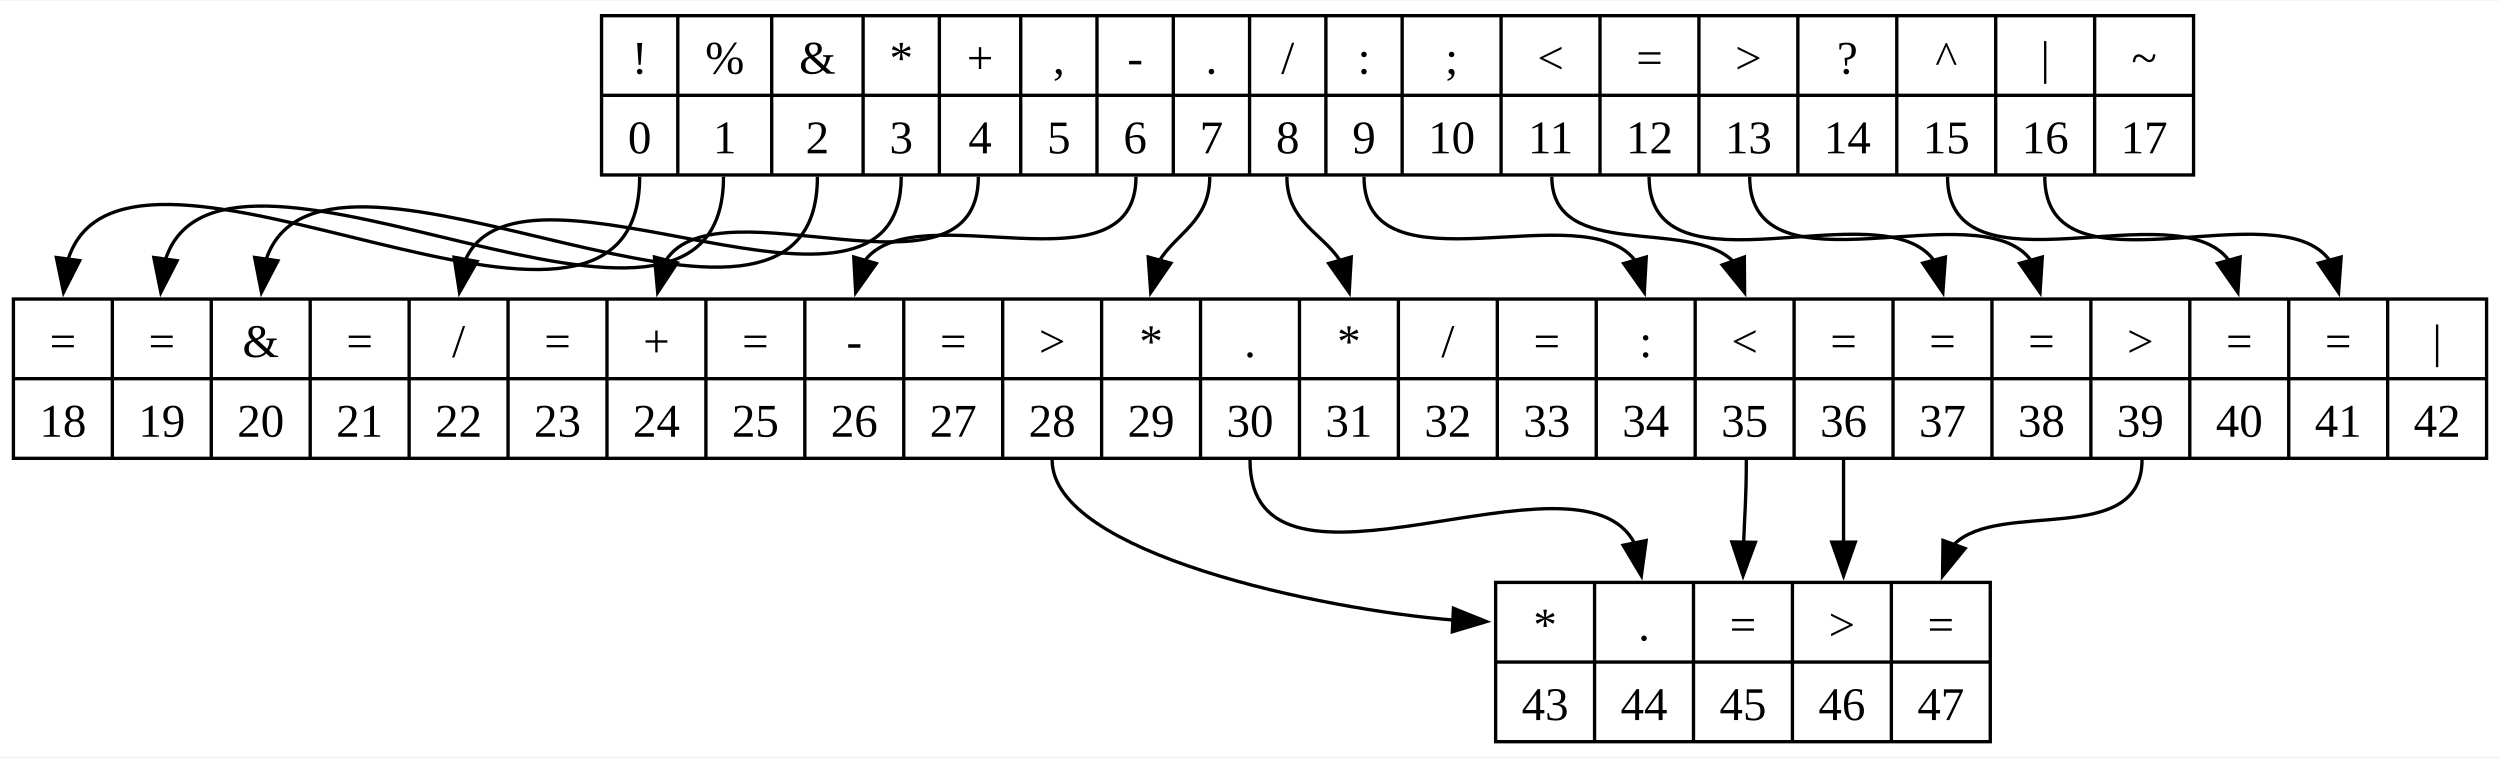
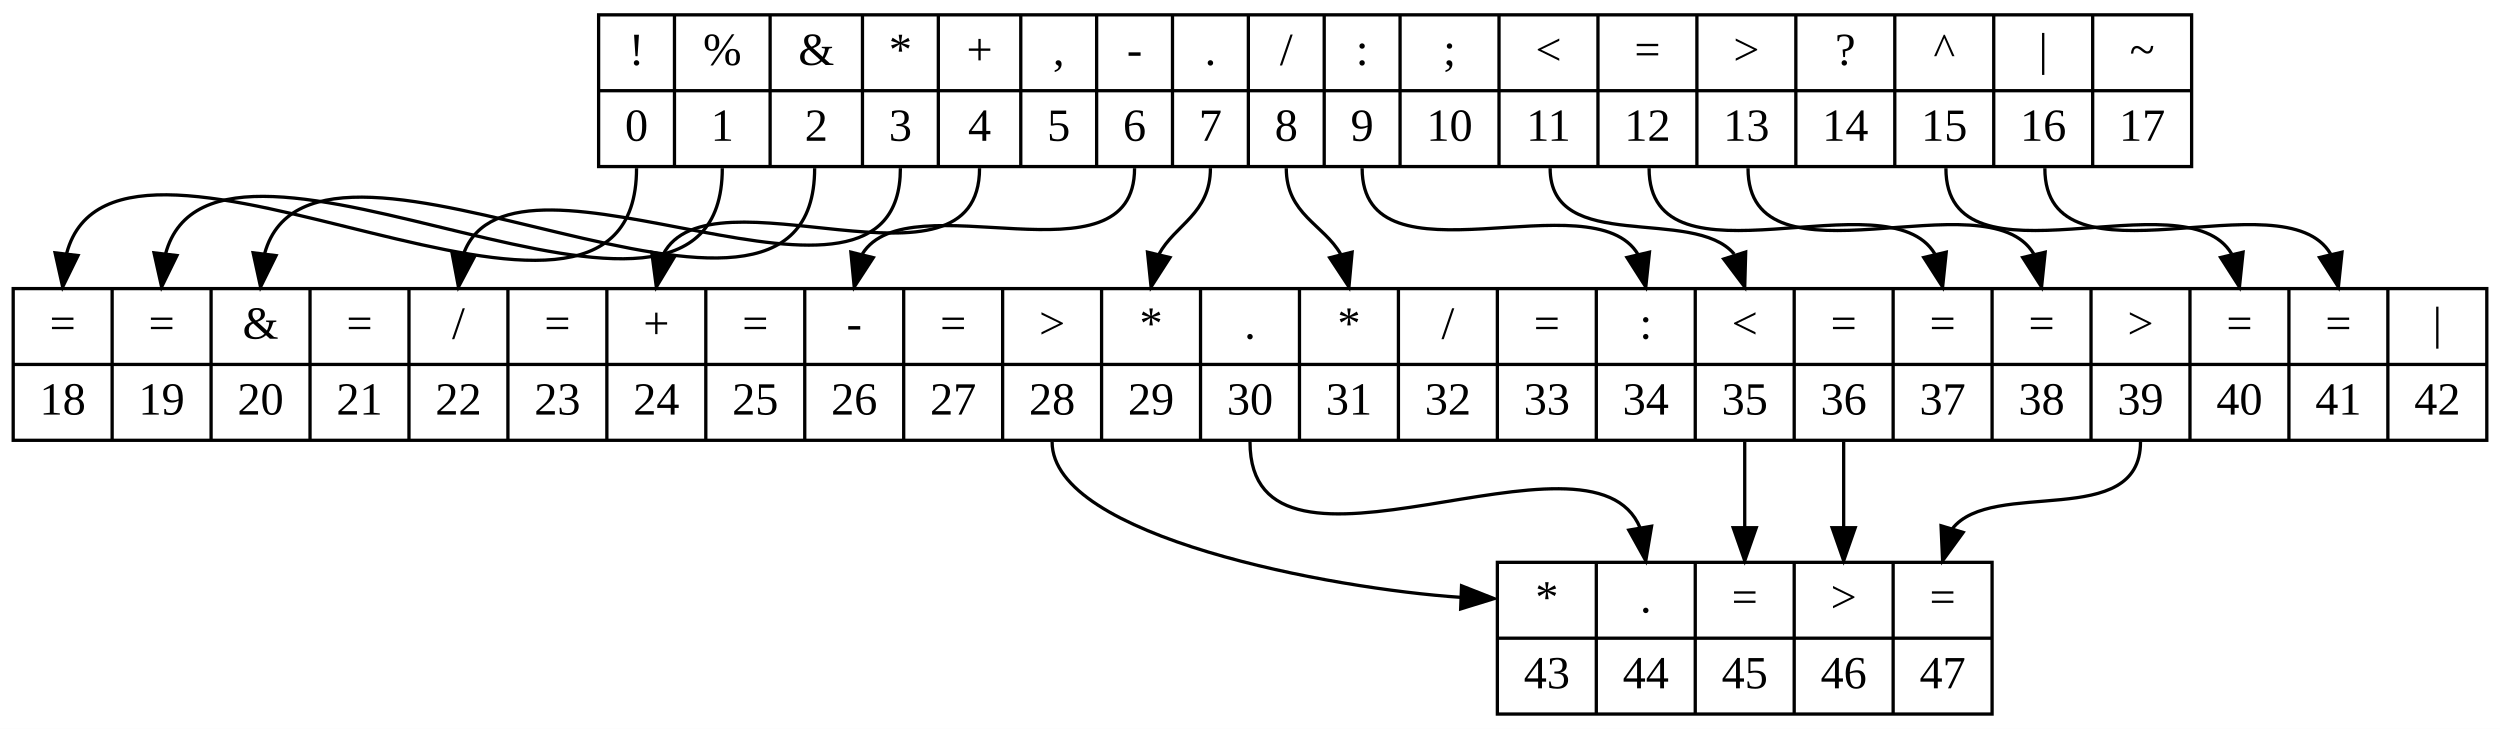
- <svg xmlns="http://www.w3.org/2000/svg" width="746pt" height="226pt" viewBox="0.00 0.00 745.50 225.50">
-   <g id="graph0" class="graph" transform="scale(1 1) rotate(0) translate(4 221.5)">
-     <polygon fill="white" stroke="none" points="-4,4 -4,-221.5 741.5,-221.5 741.5,4 -4,4" />
+ <svg xmlns="http://www.w3.org/2000/svg" width="758pt" height="221pt" viewBox="0.00 0.00 758.00 221.00">
+   <g id="graph0" class="graph" transform="scale(1 1) rotate(0) translate(4 217)">
+     <polygon fill="white" stroke="none" points="-4,4 -4,-217 754,-217 754,4 -4,4" />
    <g id="node1" class="node">
-       <polygon fill="none" stroke="black" points="175.38,-169.5 175.38,-217 650.12,-217 650.12,-169.5 175.38,-169.5" />
-       <text text-anchor="middle" x="186.75" y="-199.7" font-family="Times New Roman,serif" font-size="14.00">!</text>
-       <polyline fill="none" stroke="black" points="175.38,-193.25 198.12,-193.25" />
-       <text text-anchor="middle" x="186.75" y="-175.95" font-family="Times New Roman,serif" font-size="14.00">0</text>
-       <polyline fill="none" stroke="black" points="198.12,-169.5 198.12,-217" />
-       <text text-anchor="middle" x="212.12" y="-199.7" font-family="Times New Roman,serif" font-size="14.00">%</text>
-       <polyline fill="none" stroke="black" points="198.12,-193.25 226.12,-193.25" />
-       <text text-anchor="middle" x="212.12" y="-175.95" font-family="Times New Roman,serif" font-size="14.00">1</text>
-       <polyline fill="none" stroke="black" points="226.12,-169.5 226.12,-217" />
-       <text text-anchor="middle" x="239.75" y="-199.7" font-family="Times New Roman,serif" font-size="14.00">&amp;</text>
-       <polyline fill="none" stroke="black" points="226.12,-193.25 253.38,-193.25" />
-       <text text-anchor="middle" x="239.75" y="-175.95" font-family="Times New Roman,serif" font-size="14.00">2</text>
-       <polyline fill="none" stroke="black" points="253.38,-169.5 253.38,-217" />
-       <text text-anchor="middle" x="264.75" y="-199.7" font-family="Times New Roman,serif" font-size="14.00">*</text>
-       <polyline fill="none" stroke="black" points="253.38,-193.25 276.12,-193.25" />
-       <text text-anchor="middle" x="264.75" y="-175.95" font-family="Times New Roman,serif" font-size="14.00">3</text>
-       <polyline fill="none" stroke="black" points="276.12,-169.5 276.12,-217" />
-       <text text-anchor="middle" x="288.25" y="-199.7" font-family="Times New Roman,serif" font-size="14.00">+</text>
-       <polyline fill="none" stroke="black" points="276.12,-193.25 300.38,-193.25" />
-       <text text-anchor="middle" x="288.25" y="-175.95" font-family="Times New Roman,serif" font-size="14.00">4</text>
-       <polyline fill="none" stroke="black" points="300.38,-169.5 300.38,-217" />
-       <text text-anchor="middle" x="311.75" y="-199.7" font-family="Times New Roman,serif" font-size="14.00">,</text>
-       <polyline fill="none" stroke="black" points="300.38,-193.25 323.12,-193.25" />
-       <text text-anchor="middle" x="311.75" y="-175.95" font-family="Times New Roman,serif" font-size="14.00">5</text>
-       <polyline fill="none" stroke="black" points="323.12,-169.5 323.12,-217" />
-       <text text-anchor="middle" x="334.5" y="-199.7" font-family="Times New Roman,serif" font-size="14.00">-</text>
-       <polyline fill="none" stroke="black" points="323.12,-193.25 345.88,-193.25" />
-       <text text-anchor="middle" x="334.5" y="-175.95" font-family="Times New Roman,serif" font-size="14.00">6</text>
-       <polyline fill="none" stroke="black" points="345.88,-169.5 345.88,-217" />
-       <text text-anchor="middle" x="357.25" y="-199.7" font-family="Times New Roman,serif" font-size="14.00">.</text>
-       <polyline fill="none" stroke="black" points="345.88,-193.25 368.62,-193.25" />
-       <text text-anchor="middle" x="357.25" y="-175.95" font-family="Times New Roman,serif" font-size="14.00">7</text>
-       <polyline fill="none" stroke="black" points="368.62,-169.5 368.62,-217" />
-       <text text-anchor="middle" x="380" y="-199.7" font-family="Times New Roman,serif" font-size="14.00">/</text>
-       <polyline fill="none" stroke="black" points="368.62,-193.25 391.38,-193.25" />
-       <text text-anchor="middle" x="380" y="-175.95" font-family="Times New Roman,serif" font-size="14.00">8</text>
-       <polyline fill="none" stroke="black" points="391.38,-169.5 391.38,-217" />
-       <text text-anchor="middle" x="402.75" y="-199.7" font-family="Times New Roman,serif" font-size="14.00">:</text>
-       <polyline fill="none" stroke="black" points="391.38,-193.25 414.12,-193.25" />
-       <text text-anchor="middle" x="402.75" y="-175.95" font-family="Times New Roman,serif" font-size="14.00">9</text>
-       <polyline fill="none" stroke="black" points="414.12,-169.5 414.12,-217" />
-       <text text-anchor="middle" x="428.88" y="-199.7" font-family="Times New Roman,serif" font-size="14.00">;</text>
-       <polyline fill="none" stroke="black" points="414.12,-193.25 443.62,-193.25" />
-       <text text-anchor="middle" x="428.88" y="-175.95" font-family="Times New Roman,serif" font-size="14.00">10</text>
-       <polyline fill="none" stroke="black" points="443.62,-169.5 443.62,-217" />
-       <text text-anchor="middle" x="458.38" y="-199.7" font-family="Times New Roman,serif" font-size="14.00">&lt;</text>
-       <polyline fill="none" stroke="black" points="443.62,-193.25 473.12,-193.25" />
-       <text text-anchor="middle" x="458.38" y="-175.95" font-family="Times New Roman,serif" font-size="14.00">11</text>
-       <polyline fill="none" stroke="black" points="473.12,-169.5 473.12,-217" />
-       <text text-anchor="middle" x="487.88" y="-199.7" font-family="Times New Roman,serif" font-size="14.00">=</text>
-       <polyline fill="none" stroke="black" points="473.12,-193.25 502.62,-193.25" />
-       <text text-anchor="middle" x="487.88" y="-175.95" font-family="Times New Roman,serif" font-size="14.00">12</text>
-       <polyline fill="none" stroke="black" points="502.62,-169.5 502.62,-217" />
-       <text text-anchor="middle" x="517.38" y="-199.7" font-family="Times New Roman,serif" font-size="14.00">&gt;</text>
-       <polyline fill="none" stroke="black" points="502.62,-193.25 532.12,-193.25" />
-       <text text-anchor="middle" x="517.38" y="-175.95" font-family="Times New Roman,serif" font-size="14.00">13</text>
-       <polyline fill="none" stroke="black" points="532.12,-169.5 532.12,-217" />
-       <text text-anchor="middle" x="546.88" y="-199.7" font-family="Times New Roman,serif" font-size="14.00">?</text>
-       <polyline fill="none" stroke="black" points="532.12,-193.25 561.62,-193.25" />
-       <text text-anchor="middle" x="546.88" y="-175.95" font-family="Times New Roman,serif" font-size="14.00">14</text>
-       <polyline fill="none" stroke="black" points="561.62,-169.5 561.62,-217" />
-       <text text-anchor="middle" x="576.38" y="-199.7" font-family="Times New Roman,serif" font-size="14.00">^</text>
-       <polyline fill="none" stroke="black" points="561.62,-193.25 591.12,-193.25" />
-       <text text-anchor="middle" x="576.38" y="-175.95" font-family="Times New Roman,serif" font-size="14.00">15</text>
-       <polyline fill="none" stroke="black" points="591.12,-169.5 591.12,-217" />
-       <text text-anchor="middle" x="605.88" y="-199.7" font-family="Times New Roman,serif" font-size="14.00">|</text>
-       <polyline fill="none" stroke="black" points="591.12,-193.25 620.62,-193.25" />
-       <text text-anchor="middle" x="605.88" y="-175.95" font-family="Times New Roman,serif" font-size="14.00">16</text>
-       <polyline fill="none" stroke="black" points="620.62,-169.5 620.62,-217" />
-       <text text-anchor="middle" x="635.38" y="-199.7" font-family="Times New Roman,serif" font-size="14.00">~</text>
-       <polyline fill="none" stroke="black" points="620.62,-193.25 650.12,-193.25" />
-       <text text-anchor="middle" x="635.38" y="-175.95" font-family="Times New Roman,serif" font-size="14.00">17</text>
+       <polygon fill="none" stroke="black" points="177.5,-166.5 177.5,-212.5 660.5,-212.5 660.5,-166.5 177.5,-166.5" />
+       <text text-anchor="middle" x="189" y="-197.3" font-family="Times New Roman,serif" font-size="14.00">!</text>
+       <polyline fill="none" stroke="black" points="177.5,-189.5 200.5,-189.5 " />
+       <text text-anchor="middle" x="189" y="-174.3" font-family="Times New Roman,serif" font-size="14.00">0</text>
+       <polyline fill="none" stroke="black" points="200.5,-166.5 200.5,-212.5 " />
+       <text text-anchor="middle" x="215" y="-197.3" font-family="Times New Roman,serif" font-size="14.00">%</text>
+       <polyline fill="none" stroke="black" points="200.5,-189.5 229.5,-189.5 " />
+       <text text-anchor="middle" x="215" y="-174.3" font-family="Times New Roman,serif" font-size="14.00">1</text>
+       <polyline fill="none" stroke="black" points="229.5,-166.5 229.5,-212.5 " />
+       <text text-anchor="middle" x="243.5" y="-197.3" font-family="Times New Roman,serif" font-size="14.00">&amp;</text>
+       <polyline fill="none" stroke="black" points="229.5,-189.5 257.5,-189.5 " />
+       <text text-anchor="middle" x="243.5" y="-174.3" font-family="Times New Roman,serif" font-size="14.00">2</text>
+       <polyline fill="none" stroke="black" points="257.5,-166.5 257.5,-212.5 " />
+       <text text-anchor="middle" x="269" y="-197.3" font-family="Times New Roman,serif" font-size="14.00">*</text>
+       <polyline fill="none" stroke="black" points="257.5,-189.5 280.5,-189.5 " />
+       <text text-anchor="middle" x="269" y="-174.3" font-family="Times New Roman,serif" font-size="14.00">3</text>
+       <polyline fill="none" stroke="black" points="280.5,-166.5 280.5,-212.5 " />
+       <text text-anchor="middle" x="293" y="-197.3" font-family="Times New Roman,serif" font-size="14.00">+</text>
+       <polyline fill="none" stroke="black" points="280.5,-189.5 305.5,-189.5 " />
+       <text text-anchor="middle" x="293" y="-174.3" font-family="Times New Roman,serif" font-size="14.00">4</text>
+       <polyline fill="none" stroke="black" points="305.5,-166.5 305.5,-212.5 " />
+       <text text-anchor="middle" x="317" y="-197.3" font-family="Times New Roman,serif" font-size="14.00">,</text>
+       <polyline fill="none" stroke="black" points="305.5,-189.5 328.5,-189.5 " />
+       <text text-anchor="middle" x="317" y="-174.3" font-family="Times New Roman,serif" font-size="14.00">5</text>
+       <polyline fill="none" stroke="black" points="328.5,-166.5 328.5,-212.5 " />
+       <text text-anchor="middle" x="340" y="-197.3" font-family="Times New Roman,serif" font-size="14.00">-</text>
+       <polyline fill="none" stroke="black" points="328.5,-189.5 351.5,-189.5 " />
+       <text text-anchor="middle" x="340" y="-174.3" font-family="Times New Roman,serif" font-size="14.00">6</text>
+       <polyline fill="none" stroke="black" points="351.5,-166.5 351.5,-212.5 " />
+       <text text-anchor="middle" x="363" y="-197.3" font-family="Times New Roman,serif" font-size="14.00">.</text>
+       <polyline fill="none" stroke="black" points="351.5,-189.5 374.5,-189.5 " />
+       <text text-anchor="middle" x="363" y="-174.3" font-family="Times New Roman,serif" font-size="14.00">7</text>
+       <polyline fill="none" stroke="black" points="374.5,-166.5 374.5,-212.5 " />
+       <text text-anchor="middle" x="386" y="-197.3" font-family="Times New Roman,serif" font-size="14.00">/</text>
+       <polyline fill="none" stroke="black" points="374.5,-189.5 397.5,-189.5 " />
+       <text text-anchor="middle" x="386" y="-174.3" font-family="Times New Roman,serif" font-size="14.00">8</text>
+       <polyline fill="none" stroke="black" points="397.5,-166.5 397.5,-212.5 " />
+       <text text-anchor="middle" x="409" y="-197.3" font-family="Times New Roman,serif" font-size="14.00">:</text>
+       <polyline fill="none" stroke="black" points="397.5,-189.5 420.5,-189.5 " />
+       <text text-anchor="middle" x="409" y="-174.3" font-family="Times New Roman,serif" font-size="14.00">9</text>
+       <polyline fill="none" stroke="black" points="420.5,-166.5 420.5,-212.5 " />
+       <text text-anchor="middle" x="435.5" y="-197.3" font-family="Times New Roman,serif" font-size="14.00">;</text>
+       <polyline fill="none" stroke="black" points="420.5,-189.5 450.5,-189.5 " />
+       <text text-anchor="middle" x="435.5" y="-174.3" font-family="Times New Roman,serif" font-size="14.00">10</text>
+       <polyline fill="none" stroke="black" points="450.5,-166.5 450.5,-212.5 " />
+       <text text-anchor="middle" x="465.5" y="-197.3" font-family="Times New Roman,serif" font-size="14.00">&lt;</text>
+       <polyline fill="none" stroke="black" points="450.5,-189.5 480.5,-189.5 " />
+       <text text-anchor="middle" x="465.5" y="-174.3" font-family="Times New Roman,serif" font-size="14.00">11</text>
+       <polyline fill="none" stroke="black" points="480.5,-166.5 480.5,-212.5 " />
+       <text text-anchor="middle" x="495.5" y="-197.3" font-family="Times New Roman,serif" font-size="14.00">=</text>
+       <polyline fill="none" stroke="black" points="480.5,-189.5 510.5,-189.5 " />
+       <text text-anchor="middle" x="495.5" y="-174.3" font-family="Times New Roman,serif" font-size="14.00">12</text>
+       <polyline fill="none" stroke="black" points="510.5,-166.5 510.5,-212.5 " />
+       <text text-anchor="middle" x="525.5" y="-197.3" font-family="Times New Roman,serif" font-size="14.00">&gt;</text>
+       <polyline fill="none" stroke="black" points="510.5,-189.5 540.5,-189.5 " />
+       <text text-anchor="middle" x="525.5" y="-174.3" font-family="Times New Roman,serif" font-size="14.00">13</text>
+       <polyline fill="none" stroke="black" points="540.5,-166.5 540.5,-212.5 " />
+       <text text-anchor="middle" x="555.5" y="-197.3" font-family="Times New Roman,serif" font-size="14.00">?</text>
+       <polyline fill="none" stroke="black" points="540.5,-189.5 570.5,-189.5 " />
+       <text text-anchor="middle" x="555.5" y="-174.3" font-family="Times New Roman,serif" font-size="14.00">14</text>
+       <polyline fill="none" stroke="black" points="570.5,-166.5 570.5,-212.5 " />
+       <text text-anchor="middle" x="585.5" y="-197.3" font-family="Times New Roman,serif" font-size="14.00">^</text>
+       <polyline fill="none" stroke="black" points="570.5,-189.5 600.5,-189.5 " />
+       <text text-anchor="middle" x="585.5" y="-174.3" font-family="Times New Roman,serif" font-size="14.00">15</text>
+       <polyline fill="none" stroke="black" points="600.5,-166.5 600.5,-212.5 " />
+       <text text-anchor="middle" x="615.5" y="-197.3" font-family="Times New Roman,serif" font-size="14.00">|</text>
+       <polyline fill="none" stroke="black" points="600.5,-189.5 630.5,-189.5 " />
+       <text text-anchor="middle" x="615.5" y="-174.3" font-family="Times New Roman,serif" font-size="14.00">16</text>
+       <polyline fill="none" stroke="black" points="630.5,-166.5 630.5,-212.5 " />
+       <text text-anchor="middle" x="645.5" y="-197.3" font-family="Times New Roman,serif" font-size="14.00">~</text>
+       <polyline fill="none" stroke="black" points="630.5,-189.5 660.5,-189.5 " />
+       <text text-anchor="middle" x="645.5" y="-174.3" font-family="Times New Roman,serif" font-size="14.00">17</text>
    </g>
    <g id="node2" class="node">
-       <polygon fill="none" stroke="black" points="0,-85 0,-132.5 737.5,-132.5 737.5,-85 0,-85" />
-       <text text-anchor="middle" x="14.75" y="-115.2" font-family="Times New Roman,serif" font-size="14.00">=</text>
-       <polyline fill="none" stroke="black" points="0,-108.75 29.5,-108.75" />
-       <text text-anchor="middle" x="14.75" y="-91.45" font-family="Times New Roman,serif" font-size="14.00">18</text>
-       <polyline fill="none" stroke="black" points="29.5,-85 29.5,-132.5" />
-       <text text-anchor="middle" x="44.25" y="-115.2" font-family="Times New Roman,serif" font-size="14.00">=</text>
-       <polyline fill="none" stroke="black" points="29.5,-108.75 59,-108.75" />
-       <text text-anchor="middle" x="44.25" y="-91.45" font-family="Times New Roman,serif" font-size="14.00">19</text>
-       <polyline fill="none" stroke="black" points="59,-85 59,-132.5" />
-       <text text-anchor="middle" x="73.75" y="-115.2" font-family="Times New Roman,serif" font-size="14.00">&amp;</text>
-       <polyline fill="none" stroke="black" points="59,-108.75 88.5,-108.75" />
-       <text text-anchor="middle" x="73.75" y="-91.45" font-family="Times New Roman,serif" font-size="14.00">20</text>
-       <polyline fill="none" stroke="black" points="88.5,-85 88.5,-132.5" />
-       <text text-anchor="middle" x="103.25" y="-115.2" font-family="Times New Roman,serif" font-size="14.00">=</text>
-       <polyline fill="none" stroke="black" points="88.5,-108.75 118,-108.75" />
-       <text text-anchor="middle" x="103.25" y="-91.45" font-family="Times New Roman,serif" font-size="14.00">21</text>
-       <polyline fill="none" stroke="black" points="118,-85 118,-132.5" />
-       <text text-anchor="middle" x="132.75" y="-115.2" font-family="Times New Roman,serif" font-size="14.00">/</text>
-       <polyline fill="none" stroke="black" points="118,-108.75 147.5,-108.75" />
-       <text text-anchor="middle" x="132.75" y="-91.45" font-family="Times New Roman,serif" font-size="14.00">22</text>
-       <polyline fill="none" stroke="black" points="147.5,-85 147.5,-132.5" />
-       <text text-anchor="middle" x="162.25" y="-115.2" font-family="Times New Roman,serif" font-size="14.00">=</text>
-       <polyline fill="none" stroke="black" points="147.5,-108.75 177,-108.75" />
-       <text text-anchor="middle" x="162.25" y="-91.45" font-family="Times New Roman,serif" font-size="14.00">23</text>
-       <polyline fill="none" stroke="black" points="177,-85 177,-132.5" />
-       <text text-anchor="middle" x="191.75" y="-115.2" font-family="Times New Roman,serif" font-size="14.00">+</text>
-       <polyline fill="none" stroke="black" points="177,-108.75 206.5,-108.75" />
-       <text text-anchor="middle" x="191.75" y="-91.45" font-family="Times New Roman,serif" font-size="14.00">24</text>
-       <polyline fill="none" stroke="black" points="206.5,-85 206.5,-132.5" />
-       <text text-anchor="middle" x="221.25" y="-115.2" font-family="Times New Roman,serif" font-size="14.00">=</text>
-       <polyline fill="none" stroke="black" points="206.5,-108.75 236,-108.75" />
-       <text text-anchor="middle" x="221.25" y="-91.45" font-family="Times New Roman,serif" font-size="14.00">25</text>
-       <polyline fill="none" stroke="black" points="236,-85 236,-132.5" />
-       <text text-anchor="middle" x="250.75" y="-115.2" font-family="Times New Roman,serif" font-size="14.00">-</text>
-       <polyline fill="none" stroke="black" points="236,-108.75 265.5,-108.75" />
-       <text text-anchor="middle" x="250.75" y="-91.45" font-family="Times New Roman,serif" font-size="14.00">26</text>
-       <polyline fill="none" stroke="black" points="265.5,-85 265.5,-132.5" />
-       <text text-anchor="middle" x="280.25" y="-115.2" font-family="Times New Roman,serif" font-size="14.00">=</text>
-       <polyline fill="none" stroke="black" points="265.5,-108.75 295,-108.75" />
-       <text text-anchor="middle" x="280.25" y="-91.45" font-family="Times New Roman,serif" font-size="14.00">27</text>
-       <polyline fill="none" stroke="black" points="295,-85 295,-132.5" />
-       <text text-anchor="middle" x="309.75" y="-115.2" font-family="Times New Roman,serif" font-size="14.00">&gt;</text>
-       <polyline fill="none" stroke="black" points="295,-108.75 324.5,-108.75" />
-       <text text-anchor="middle" x="309.75" y="-91.45" font-family="Times New Roman,serif" font-size="14.00">28</text>
-       <polyline fill="none" stroke="black" points="324.5,-85 324.5,-132.5" />
-       <text text-anchor="middle" x="339.25" y="-115.2" font-family="Times New Roman,serif" font-size="14.00">*</text>
-       <polyline fill="none" stroke="black" points="324.5,-108.75 354,-108.75" />
-       <text text-anchor="middle" x="339.25" y="-91.45" font-family="Times New Roman,serif" font-size="14.00">29</text>
-       <polyline fill="none" stroke="black" points="354,-85 354,-132.5" />
-       <text text-anchor="middle" x="368.75" y="-115.2" font-family="Times New Roman,serif" font-size="14.00">.</text>
-       <polyline fill="none" stroke="black" points="354,-108.75 383.5,-108.75" />
-       <text text-anchor="middle" x="368.75" y="-91.45" font-family="Times New Roman,serif" font-size="14.00">30</text>
-       <polyline fill="none" stroke="black" points="383.5,-85 383.5,-132.5" />
-       <text text-anchor="middle" x="398.25" y="-115.2" font-family="Times New Roman,serif" font-size="14.00">*</text>
-       <polyline fill="none" stroke="black" points="383.5,-108.75 413,-108.75" />
-       <text text-anchor="middle" x="398.25" y="-91.45" font-family="Times New Roman,serif" font-size="14.00">31</text>
-       <polyline fill="none" stroke="black" points="413,-85 413,-132.5" />
-       <text text-anchor="middle" x="427.75" y="-115.2" font-family="Times New Roman,serif" font-size="14.00">/</text>
-       <polyline fill="none" stroke="black" points="413,-108.75 442.5,-108.75" />
-       <text text-anchor="middle" x="427.75" y="-91.45" font-family="Times New Roman,serif" font-size="14.00">32</text>
-       <polyline fill="none" stroke="black" points="442.5,-85 442.5,-132.5" />
-       <text text-anchor="middle" x="457.25" y="-115.2" font-family="Times New Roman,serif" font-size="14.00">=</text>
-       <polyline fill="none" stroke="black" points="442.5,-108.75 472,-108.75" />
-       <text text-anchor="middle" x="457.25" y="-91.45" font-family="Times New Roman,serif" font-size="14.00">33</text>
-       <polyline fill="none" stroke="black" points="472,-85 472,-132.5" />
-       <text text-anchor="middle" x="486.75" y="-115.2" font-family="Times New Roman,serif" font-size="14.00">:</text>
-       <polyline fill="none" stroke="black" points="472,-108.75 501.5,-108.75" />
-       <text text-anchor="middle" x="486.75" y="-91.45" font-family="Times New Roman,serif" font-size="14.00">34</text>
-       <polyline fill="none" stroke="black" points="501.5,-85 501.5,-132.5" />
-       <text text-anchor="middle" x="516.25" y="-115.2" font-family="Times New Roman,serif" font-size="14.00">&lt;</text>
-       <polyline fill="none" stroke="black" points="501.5,-108.75 531,-108.75" />
-       <text text-anchor="middle" x="516.25" y="-91.45" font-family="Times New Roman,serif" font-size="14.00">35</text>
-       <polyline fill="none" stroke="black" points="531,-85 531,-132.5" />
-       <text text-anchor="middle" x="545.75" y="-115.2" font-family="Times New Roman,serif" font-size="14.00">=</text>
-       <polyline fill="none" stroke="black" points="531,-108.75 560.5,-108.75" />
-       <text text-anchor="middle" x="545.75" y="-91.45" font-family="Times New Roman,serif" font-size="14.00">36</text>
-       <polyline fill="none" stroke="black" points="560.5,-85 560.5,-132.5" />
-       <text text-anchor="middle" x="575.25" y="-115.2" font-family="Times New Roman,serif" font-size="14.00">=</text>
-       <polyline fill="none" stroke="black" points="560.5,-108.75 590,-108.75" />
-       <text text-anchor="middle" x="575.25" y="-91.45" font-family="Times New Roman,serif" font-size="14.00">37</text>
-       <polyline fill="none" stroke="black" points="590,-85 590,-132.5" />
-       <text text-anchor="middle" x="604.75" y="-115.2" font-family="Times New Roman,serif" font-size="14.00">=</text>
-       <polyline fill="none" stroke="black" points="590,-108.75 619.5,-108.75" />
-       <text text-anchor="middle" x="604.75" y="-91.45" font-family="Times New Roman,serif" font-size="14.00">38</text>
-       <polyline fill="none" stroke="black" points="619.5,-85 619.5,-132.5" />
-       <text text-anchor="middle" x="634.25" y="-115.2" font-family="Times New Roman,serif" font-size="14.00">&gt;</text>
-       <polyline fill="none" stroke="black" points="619.5,-108.75 649,-108.75" />
-       <text text-anchor="middle" x="634.25" y="-91.45" font-family="Times New Roman,serif" font-size="14.00">39</text>
-       <polyline fill="none" stroke="black" points="649,-85 649,-132.5" />
-       <text text-anchor="middle" x="663.75" y="-115.2" font-family="Times New Roman,serif" font-size="14.00">=</text>
-       <polyline fill="none" stroke="black" points="649,-108.75 678.5,-108.75" />
-       <text text-anchor="middle" x="663.75" y="-91.45" font-family="Times New Roman,serif" font-size="14.00">40</text>
-       <polyline fill="none" stroke="black" points="678.5,-85 678.5,-132.5" />
-       <text text-anchor="middle" x="693.25" y="-115.2" font-family="Times New Roman,serif" font-size="14.00">=</text>
-       <polyline fill="none" stroke="black" points="678.5,-108.75 708,-108.75" />
-       <text text-anchor="middle" x="693.25" y="-91.45" font-family="Times New Roman,serif" font-size="14.00">41</text>
-       <polyline fill="none" stroke="black" points="708,-85 708,-132.5" />
-       <text text-anchor="middle" x="722.75" y="-115.2" font-family="Times New Roman,serif" font-size="14.00">|</text>
-       <polyline fill="none" stroke="black" points="708,-108.75 737.5,-108.75" />
-       <text text-anchor="middle" x="722.75" y="-91.45" font-family="Times New Roman,serif" font-size="14.00">42</text>
+       <polygon fill="none" stroke="black" points="0,-83.5 0,-129.5 750,-129.5 750,-83.5 0,-83.5" />
+       <text text-anchor="middle" x="15" y="-114.3" font-family="Times New Roman,serif" font-size="14.00">=</text>
+       <polyline fill="none" stroke="black" points="0,-106.5 30,-106.5 " />
+       <text text-anchor="middle" x="15" y="-91.3" font-family="Times New Roman,serif" font-size="14.00">18</text>
+       <polyline fill="none" stroke="black" points="30,-83.5 30,-129.5 " />
+       <text text-anchor="middle" x="45" y="-114.3" font-family="Times New Roman,serif" font-size="14.00">=</text>
+       <polyline fill="none" stroke="black" points="30,-106.5 60,-106.5 " />
+       <text text-anchor="middle" x="45" y="-91.3" font-family="Times New Roman,serif" font-size="14.00">19</text>
+       <polyline fill="none" stroke="black" points="60,-83.5 60,-129.5 " />
+       <text text-anchor="middle" x="75" y="-114.3" font-family="Times New Roman,serif" font-size="14.00">&amp;</text>
+       <polyline fill="none" stroke="black" points="60,-106.5 90,-106.5 " />
+       <text text-anchor="middle" x="75" y="-91.3" font-family="Times New Roman,serif" font-size="14.00">20</text>
+       <polyline fill="none" stroke="black" points="90,-83.5 90,-129.5 " />
+       <text text-anchor="middle" x="105" y="-114.3" font-family="Times New Roman,serif" font-size="14.00">=</text>
+       <polyline fill="none" stroke="black" points="90,-106.5 120,-106.5 " />
+       <text text-anchor="middle" x="105" y="-91.3" font-family="Times New Roman,serif" font-size="14.00">21</text>
+       <polyline fill="none" stroke="black" points="120,-83.5 120,-129.5 " />
+       <text text-anchor="middle" x="135" y="-114.3" font-family="Times New Roman,serif" font-size="14.00">/</text>
+       <polyline fill="none" stroke="black" points="120,-106.5 150,-106.5 " />
+       <text text-anchor="middle" x="135" y="-91.3" font-family="Times New Roman,serif" font-size="14.00">22</text>
+       <polyline fill="none" stroke="black" points="150,-83.5 150,-129.5 " />
+       <text text-anchor="middle" x="165" y="-114.3" font-family="Times New Roman,serif" font-size="14.00">=</text>
+       <polyline fill="none" stroke="black" points="150,-106.5 180,-106.5 " />
+       <text text-anchor="middle" x="165" y="-91.3" font-family="Times New Roman,serif" font-size="14.00">23</text>
+       <polyline fill="none" stroke="black" points="180,-83.5 180,-129.5 " />
+       <text text-anchor="middle" x="195" y="-114.3" font-family="Times New Roman,serif" font-size="14.00">+</text>
+       <polyline fill="none" stroke="black" points="180,-106.5 210,-106.5 " />
+       <text text-anchor="middle" x="195" y="-91.3" font-family="Times New Roman,serif" font-size="14.00">24</text>
+       <polyline fill="none" stroke="black" points="210,-83.5 210,-129.5 " />
+       <text text-anchor="middle" x="225" y="-114.3" font-family="Times New Roman,serif" font-size="14.00">=</text>
+       <polyline fill="none" stroke="black" points="210,-106.5 240,-106.5 " />
+       <text text-anchor="middle" x="225" y="-91.3" font-family="Times New Roman,serif" font-size="14.00">25</text>
+       <polyline fill="none" stroke="black" points="240,-83.5 240,-129.5 " />
+       <text text-anchor="middle" x="255" y="-114.3" font-family="Times New Roman,serif" font-size="14.00">-</text>
+       <polyline fill="none" stroke="black" points="240,-106.5 270,-106.5 " />
+       <text text-anchor="middle" x="255" y="-91.3" font-family="Times New Roman,serif" font-size="14.00">26</text>
+       <polyline fill="none" stroke="black" points="270,-83.5 270,-129.5 " />
+       <text text-anchor="middle" x="285" y="-114.3" font-family="Times New Roman,serif" font-size="14.00">=</text>
+       <polyline fill="none" stroke="black" points="270,-106.5 300,-106.5 " />
+       <text text-anchor="middle" x="285" y="-91.3" font-family="Times New Roman,serif" font-size="14.00">27</text>
+       <polyline fill="none" stroke="black" points="300,-83.5 300,-129.5 " />
+       <text text-anchor="middle" x="315" y="-114.3" font-family="Times New Roman,serif" font-size="14.00">&gt;</text>
+       <polyline fill="none" stroke="black" points="300,-106.5 330,-106.5 " />
+       <text text-anchor="middle" x="315" y="-91.3" font-family="Times New Roman,serif" font-size="14.00">28</text>
+       <polyline fill="none" stroke="black" points="330,-83.5 330,-129.5 " />
+       <text text-anchor="middle" x="345" y="-114.3" font-family="Times New Roman,serif" font-size="14.00">*</text>
+       <polyline fill="none" stroke="black" points="330,-106.5 360,-106.5 " />
+       <text text-anchor="middle" x="345" y="-91.3" font-family="Times New Roman,serif" font-size="14.00">29</text>
+       <polyline fill="none" stroke="black" points="360,-83.5 360,-129.5 " />
+       <text text-anchor="middle" x="375" y="-114.3" font-family="Times New Roman,serif" font-size="14.00">.</text>
+       <polyline fill="none" stroke="black" points="360,-106.5 390,-106.5 " />
+       <text text-anchor="middle" x="375" y="-91.3" font-family="Times New Roman,serif" font-size="14.00">30</text>
+       <polyline fill="none" stroke="black" points="390,-83.5 390,-129.5 " />
+       <text text-anchor="middle" x="405" y="-114.3" font-family="Times New Roman,serif" font-size="14.00">*</text>
+       <polyline fill="none" stroke="black" points="390,-106.5 420,-106.5 " />
+       <text text-anchor="middle" x="405" y="-91.3" font-family="Times New Roman,serif" font-size="14.00">31</text>
+       <polyline fill="none" stroke="black" points="420,-83.5 420,-129.5 " />
+       <text text-anchor="middle" x="435" y="-114.3" font-family="Times New Roman,serif" font-size="14.00">/</text>
+       <polyline fill="none" stroke="black" points="420,-106.5 450,-106.5 " />
+       <text text-anchor="middle" x="435" y="-91.3" font-family="Times New Roman,serif" font-size="14.00">32</text>
+       <polyline fill="none" stroke="black" points="450,-83.5 450,-129.5 " />
+       <text text-anchor="middle" x="465" y="-114.3" font-family="Times New Roman,serif" font-size="14.00">=</text>
+       <polyline fill="none" stroke="black" points="450,-106.5 480,-106.5 " />
+       <text text-anchor="middle" x="465" y="-91.3" font-family="Times New Roman,serif" font-size="14.00">33</text>
+       <polyline fill="none" stroke="black" points="480,-83.5 480,-129.5 " />
+       <text text-anchor="middle" x="495" y="-114.3" font-family="Times New Roman,serif" font-size="14.00">:</text>
+       <polyline fill="none" stroke="black" points="480,-106.5 510,-106.5 " />
+       <text text-anchor="middle" x="495" y="-91.3" font-family="Times New Roman,serif" font-size="14.00">34</text>
+       <polyline fill="none" stroke="black" points="510,-83.5 510,-129.5 " />
+       <text text-anchor="middle" x="525" y="-114.3" font-family="Times New Roman,serif" font-size="14.00">&lt;</text>
+       <polyline fill="none" stroke="black" points="510,-106.5 540,-106.5 " />
+       <text text-anchor="middle" x="525" y="-91.3" font-family="Times New Roman,serif" font-size="14.00">35</text>
+       <polyline fill="none" stroke="black" points="540,-83.5 540,-129.5 " />
+       <text text-anchor="middle" x="555" y="-114.3" font-family="Times New Roman,serif" font-size="14.00">=</text>
+       <polyline fill="none" stroke="black" points="540,-106.5 570,-106.5 " />
+       <text text-anchor="middle" x="555" y="-91.3" font-family="Times New Roman,serif" font-size="14.00">36</text>
+       <polyline fill="none" stroke="black" points="570,-83.5 570,-129.5 " />
+       <text text-anchor="middle" x="585" y="-114.3" font-family="Times New Roman,serif" font-size="14.00">=</text>
+       <polyline fill="none" stroke="black" points="570,-106.5 600,-106.5 " />
+       <text text-anchor="middle" x="585" y="-91.3" font-family="Times New Roman,serif" font-size="14.00">37</text>
+       <polyline fill="none" stroke="black" points="600,-83.5 600,-129.5 " />
+       <text text-anchor="middle" x="615" y="-114.3" font-family="Times New Roman,serif" font-size="14.00">=</text>
+       <polyline fill="none" stroke="black" points="600,-106.5 630,-106.5 " />
+       <text text-anchor="middle" x="615" y="-91.3" font-family="Times New Roman,serif" font-size="14.00">38</text>
+       <polyline fill="none" stroke="black" points="630,-83.5 630,-129.5 " />
+       <text text-anchor="middle" x="645" y="-114.3" font-family="Times New Roman,serif" font-size="14.00">&gt;</text>
+       <polyline fill="none" stroke="black" points="630,-106.5 660,-106.5 " />
+       <text text-anchor="middle" x="645" y="-91.3" font-family="Times New Roman,serif" font-size="14.00">39</text>
+       <polyline fill="none" stroke="black" points="660,-83.5 660,-129.5 " />
+       <text text-anchor="middle" x="675" y="-114.3" font-family="Times New Roman,serif" font-size="14.00">=</text>
+       <polyline fill="none" stroke="black" points="660,-106.5 690,-106.5 " />
+       <text text-anchor="middle" x="675" y="-91.3" font-family="Times New Roman,serif" font-size="14.00">40</text>
+       <polyline fill="none" stroke="black" points="690,-83.5 690,-129.5 " />
+       <text text-anchor="middle" x="705" y="-114.3" font-family="Times New Roman,serif" font-size="14.00">=</text>
+       <polyline fill="none" stroke="black" points="690,-106.5 720,-106.5 " />
+       <text text-anchor="middle" x="705" y="-91.3" font-family="Times New Roman,serif" font-size="14.00">41</text>
+       <polyline fill="none" stroke="black" points="720,-83.5 720,-129.5 " />
+       <text text-anchor="middle" x="735" y="-114.3" font-family="Times New Roman,serif" font-size="14.00">|</text>
+       <polyline fill="none" stroke="black" points="720,-106.5 750,-106.5 " />
+       <text text-anchor="middle" x="735" y="-91.3" font-family="Times New Roman,serif" font-size="14.00">42</text>
    </g>
    <g id="edge1" class="edge">
-       <path fill="none" stroke="black" d="M186.75,-169C186.75,-95.17 33.05,-198.55 16.24,-144.1" />
-       <polygon fill="black" stroke="black" points="19.75,-143.95 14.95,-134.5 12.81,-144.88 19.75,-143.95" />
+       <path fill="none" stroke="black" d="M189,-166C189,-90.885 31.577,-197.542 16.204,-140.178" />
+       <polygon fill="black" stroke="black" points="19.651,-139.52 15,-130 12.699,-140.342 19.651,-139.52" />
    </g>
    <g id="edge2" class="edge">
-       <path fill="none" stroke="black" d="M211.75,-169C211.75,-96.96 62.24,-196.76 45.31,-144.19" />
-       <polygon fill="black" stroke="black" points="48.8,-143.92 43.96,-134.5 41.87,-144.89 48.8,-143.92" />
+       <path fill="none" stroke="black" d="M215,-166C215,-92.54 61.196,-196.129 46.176,-139.959" />
+       <polygon fill="black" stroke="black" points="49.649,-139.52 45,-130 42.697,-140.342 49.649,-139.52" />
    </g>
    <g id="edge3" class="edge">
-       <path fill="none" stroke="black" d="M239.75,-169C239.75,-97.93 92.63,-195.67 75.39,-144.38" />
-       <polygon fill="black" stroke="black" points="78.86,-143.9 73.97,-134.5 71.93,-144.9 78.86,-143.9" />
+       <path fill="none" stroke="black" d="M243,-166C243,-93.516 91.629,-195.005 76.256,-140.19" />
+       <polygon fill="black" stroke="black" points="79.697,-139.497 75,-130 72.749,-140.353 79.697,-139.497" />
    </g>
    <g id="edge4" class="edge">
-       <path fill="none" stroke="black" d="M264.75,-169C264.75,-112.7 151.62,-181.91 134.82,-144.24" />
-       <polygon fill="black" stroke="black" points="138.28,-143.69 133.02,-134.49 131.4,-144.96 138.28,-143.69" />
+       <path fill="none" stroke="black" d="M269,-166C269,-108.187 151.227,-181.333 136.505,-139.889" />
+       <polygon fill="black" stroke="black" points="139.965,-139.36 135,-130 133.044,-140.413 139.965,-139.36" />
    </g>
    <g id="edge5" class="edge">
-       <path fill="none" stroke="black" d="M287.75,-169C287.75,-128.06 210.26,-168.41 194.52,-143.98" />
-       <polygon fill="black" stroke="black" points="197.96,-143.31 192.12,-134.47 191.17,-145.02 197.96,-143.31" />
+       <path fill="none" stroke="black" d="M293,-166C293,-123.586 211.12,-167.401 197.047,-139.807" />
+       <polygon fill="black" stroke="black" points="200.469,-139.074 195,-130 193.617,-140.504 200.469,-139.074" />
    </g>
    <g id="edge6" class="edge">
-       <path fill="none" stroke="black" d="M334.75,-169C334.75,-133.14 269.28,-164.19 253.94,-144.02" />
-       <polygon fill="black" stroke="black" points="257.31,-143.09 251.17,-134.45 250.59,-145.03 257.31,-143.09" />
+       <path fill="none" stroke="black" d="M340,-166C340,-129.14 271.389,-162.57 257.452,-139.988" />
+       <polygon fill="black" stroke="black" points="260.783,-138.877 255,-130 253.985,-140.546 260.783,-138.877" />
    </g>
    <g id="edge7" class="edge">
-       <path fill="none" stroke="black" d="M356.75,-169C356.75,-155.72 346.83,-152.18 341.72,-143.92" />
-       <polygon fill="black" stroke="black" points="345.15,-143.19 339.15,-134.46 338.4,-145.03 345.15,-143.19" />
+       <path fill="none" stroke="black" d="M363,-166C363,-152.164 352.232,-148.896 347.353,-139.849" />
+       <polygon fill="black" stroke="black" points="350.728,-138.913 345,-130 343.92,-140.54 350.728,-138.913" />
    </g>
    <g id="edge8" class="edge">
-       <path fill="none" stroke="black" d="M379.75,-169C379.75,-155.57 390.22,-152.21 395.61,-143.98" />
-       <polygon fill="black" stroke="black" points="398.95,-145.03 398.33,-134.46 392.22,-143.11 398.95,-145.03" />
+       <path fill="none" stroke="black" d="M386,-166C386,-152.007 397.366,-148.947 402.516,-139.908" />
+       <polygon fill="black" stroke="black" points="405.963,-140.551 405,-130 399.173,-138.849 405.963,-140.551" />
    </g>
    <g id="edge9" class="edge">
-       <path fill="none" stroke="black" d="M402.75,-169C402.75,-133.14 468.22,-164.19 483.56,-144.02" />
-       <polygon fill="black" stroke="black" points="486.91,-145.03 486.33,-134.45 480.19,-143.09 486.91,-145.03" />
+       <path fill="none" stroke="black" d="M409,-166C409,-128.611 479.023,-163.123 492.7,-139.777" />
+       <polygon fill="black" stroke="black" points="496.117,-140.536 495,-130 489.303,-138.933 496.117,-140.536" />
    </g>
    <g id="edge10" class="edge">
-       <path fill="none" stroke="black" d="M458.75,-169C458.75,-143.4 500.04,-156.97 512.94,-143.61" />
-       <polygon fill="black" stroke="black" points="516.16,-145.02 516.24,-134.42 509.57,-142.66 516.16,-145.02" />
+       <path fill="none" stroke="black" d="M466,-166C466,-139.602 509.573,-154.675 521.828,-139.94" />
+       <polygon fill="black" stroke="black" points="525.294,-140.591 525,-130 518.625,-138.463 525.294,-140.591" />
    </g>
    <g id="edge11" class="edge">
-       <path fill="none" stroke="black" d="M487.75,-169C487.75,-131.36 557.55,-165.73 572.82,-143.85" />
-       <polygon fill="black" stroke="black" points="576.13,-145.03 575.36,-134.46 569.37,-143.2 576.13,-145.03" />
+       <path fill="none" stroke="black" d="M496,-166C496,-127.498 568.466,-163.91 582.619,-140.04" />
+       <polygon fill="black" stroke="black" points="586.098,-140.538 585,-130 579.287,-138.923 586.098,-140.538" />
    </g>
    <g id="edge12" class="edge">
-       <path fill="none" stroke="black" d="M517.75,-169C517.75,-131.89 586.16,-165.19 601.65,-144.03" />
-       <polygon fill="black" stroke="black" points="605.01,-145.03 604.34,-134.46 598.27,-143.14 605.01,-145.03" />
+       <path fill="none" stroke="black" d="M526,-166C526,-127.498 598.466,-163.91 612.619,-140.04" />
+       <polygon fill="black" stroke="black" points="616.098,-140.538 615,-130 609.287,-138.923 616.098,-140.538" />
    </g>
    <g id="edge13" class="edge">
-       <path fill="none" stroke="black" d="M576.75,-169C576.75,-131.89 645.16,-165.19 660.65,-144.03" />
-       <polygon fill="black" stroke="black" points="664.01,-145.03 663.34,-134.46 657.27,-143.14 664.01,-145.03" />
+       <path fill="none" stroke="black" d="M586,-166C586,-127.498 658.466,-163.91 672.619,-140.04" />
+       <polygon fill="black" stroke="black" points="676.098,-140.538 675,-130 669.287,-138.923 676.098,-140.538" />
    </g>
    <g id="edge14" class="edge">
-       <path fill="none" stroke="black" d="M605.75,-169C605.75,-131.36 675.55,-165.73 690.82,-143.85" />
-       <polygon fill="black" stroke="black" points="694.13,-145.03 693.36,-134.46 687.37,-143.2 694.13,-145.03" />
+       <path fill="none" stroke="black" d="M616,-166C616,-127.498 688.466,-163.91 702.619,-140.04" />
+       <polygon fill="black" stroke="black" points="706.098,-140.538 705,-130 699.287,-138.923 706.098,-140.538" />
    </g>
    <g id="node3" class="node">
-       <polygon fill="none" stroke="black" points="442,-0.5 442,-48 589.5,-48 589.5,-0.5 442,-0.5" />
-       <text text-anchor="middle" x="456.75" y="-30.7" font-family="Times New Roman,serif" font-size="14.00">*</text>
-       <polyline fill="none" stroke="black" points="442,-24.25 471.5,-24.25" />
-       <text text-anchor="middle" x="456.75" y="-6.95" font-family="Times New Roman,serif" font-size="14.00">43</text>
-       <polyline fill="none" stroke="black" points="471.5,-0.5 471.5,-48" />
-       <text text-anchor="middle" x="486.25" y="-30.7" font-family="Times New Roman,serif" font-size="14.00">.</text>
-       <polyline fill="none" stroke="black" points="471.5,-24.25 501,-24.25" />
-       <text text-anchor="middle" x="486.25" y="-6.95" font-family="Times New Roman,serif" font-size="14.00">44</text>
-       <polyline fill="none" stroke="black" points="501,-0.5 501,-48" />
-       <text text-anchor="middle" x="515.75" y="-30.7" font-family="Times New Roman,serif" font-size="14.00">=</text>
-       <polyline fill="none" stroke="black" points="501,-24.25 530.5,-24.25" />
-       <text text-anchor="middle" x="515.75" y="-6.95" font-family="Times New Roman,serif" font-size="14.00">45</text>
-       <polyline fill="none" stroke="black" points="530.5,-0.5 530.5,-48" />
-       <text text-anchor="middle" x="545.25" y="-30.7" font-family="Times New Roman,serif" font-size="14.00">&gt;</text>
-       <polyline fill="none" stroke="black" points="530.5,-24.25 560,-24.25" />
-       <text text-anchor="middle" x="545.25" y="-6.95" font-family="Times New Roman,serif" font-size="14.00">46</text>
-       <polyline fill="none" stroke="black" points="560,-0.5 560,-48" />
-       <text text-anchor="middle" x="574.75" y="-30.7" font-family="Times New Roman,serif" font-size="14.00">=</text>
-       <polyline fill="none" stroke="black" points="560,-24.25 589.5,-24.25" />
-       <text text-anchor="middle" x="574.75" y="-6.95" font-family="Times New Roman,serif" font-size="14.00">47</text>
+       <polygon fill="none" stroke="black" points="450,-0.5 450,-46.5 600,-46.5 600,-0.5 450,-0.5" />
+       <text text-anchor="middle" x="465" y="-31.3" font-family="Times New Roman,serif" font-size="14.00">*</text>
+       <polyline fill="none" stroke="black" points="450,-23.5 480,-23.5 " />
+       <text text-anchor="middle" x="465" y="-8.3" font-family="Times New Roman,serif" font-size="14.00">43</text>
+       <polyline fill="none" stroke="black" points="480,-0.5 480,-46.5 " />
+       <text text-anchor="middle" x="495" y="-31.3" font-family="Times New Roman,serif" font-size="14.00">.</text>
+       <polyline fill="none" stroke="black" points="480,-23.5 510,-23.5 " />
+       <text text-anchor="middle" x="495" y="-8.3" font-family="Times New Roman,serif" font-size="14.00">44</text>
+       <polyline fill="none" stroke="black" points="510,-0.5 510,-46.5 " />
+       <text text-anchor="middle" x="525" y="-31.3" font-family="Times New Roman,serif" font-size="14.00">=</text>
+       <polyline fill="none" stroke="black" points="510,-23.5 540,-23.5 " />
+       <text text-anchor="middle" x="525" y="-8.3" font-family="Times New Roman,serif" font-size="14.00">45</text>
+       <polyline fill="none" stroke="black" points="540,-0.5 540,-46.5 " />
+       <text text-anchor="middle" x="555" y="-31.3" font-family="Times New Roman,serif" font-size="14.00">&gt;</text>
+       <polyline fill="none" stroke="black" points="540,-23.5 570,-23.5 " />
+       <text text-anchor="middle" x="555" y="-8.3" font-family="Times New Roman,serif" font-size="14.00">46</text>
+       <polyline fill="none" stroke="black" points="570,-0.5 570,-46.5 " />
+       <text text-anchor="middle" x="585" y="-31.3" font-family="Times New Roman,serif" font-size="14.00">=</text>
+       <polyline fill="none" stroke="black" points="570,-23.5 600,-23.5 " />
+       <text text-anchor="middle" x="585" y="-8.3" font-family="Times New Roman,serif" font-size="14.00">47</text>
    </g>
    <g id="edge15" class="edge">
-       <path fill="none" stroke="black" d="M309.75,-84.5C309.75,-56.63 390.45,-39.89 429.34,-36.78" />
-       <polygon fill="black" stroke="black" points="429.41,-40.28 439.24,-36.32 429.09,-33.29 429.41,-40.28" />
+       <path fill="none" stroke="black" d="M315,-83C315,-54.245 399.832,-38.485 438.895,-35.885" />
+       <polygon fill="black" stroke="black" points="439.141,-39.378 449,-35.5 438.874,-32.383 439.141,-39.378" />
    </g>
    <g id="edge16" class="edge">
-       <path fill="none" stroke="black" d="M368.75,-84.5C368.75,-34.56 467.34,-91.82 483.52,-59.46" />
-       <polygon fill="black" stroke="black" points="486.88,-60.48 485.45,-49.98 480.02,-59.08 486.88,-60.48" />
+       <path fill="none" stroke="black" d="M375,-83C375,-31.233 478.718,-92.731 493.304,-56.893" />
+       <polygon fill="black" stroke="black" points="496.76,-57.448 495,-47 489.86,-56.265 496.76,-57.448" />
    </g>
    <g id="edge17" class="edge">
-       <path fill="none" stroke="black" d="M516.75,-84.5C516.75,-73.12 516.24,-67.82 515.95,-59.95" />
-       <polygon fill="black" stroke="black" points="519.45,-59.95 515.78,-50.01 512.45,-60.07 519.45,-59.95" />
+       <path fill="none" stroke="black" d="M525,-83C525,-71 525,-65.75 525,-57.125" />
+       <polygon fill="black" stroke="black" points="528.5,-57 525,-47 521.5,-57 528.5,-57" />
    </g>
    <g id="edge18" class="edge">
-       <path fill="none" stroke="black" d="M545.75,-84.5C545.75,-73.12 545.75,-67.82 545.75,-59.95" />
-       <polygon fill="black" stroke="black" points="549.25,-60.01 545.75,-50.01 542.25,-60.01 549.25,-60.01" />
+       <path fill="none" stroke="black" d="M555,-83C555,-71 555,-65.75 555,-57.125" />
+       <polygon fill="black" stroke="black" points="558.5,-57 555,-47 551.5,-57 558.5,-57" />
    </g>
    <g id="edge19" class="edge">
-       <path fill="none" stroke="black" d="M634.75,-84.5C634.75,-58.26 592.04,-72.81 578.69,-59.32" />
-       <polygon fill="black" stroke="black" points="581.98,-58.12 575.27,-49.92 575.4,-60.52 581.98,-58.12" />
+       <path fill="none" stroke="black" d="M645,-83C645,-56.032 599.879,-72.15 587.894,-56.627" />
+       <polygon fill="black" stroke="black" points="591.231,-55.569 585,-47 584.527,-57.584 591.231,-55.569" />
    </g>
  </g>
</svg>
